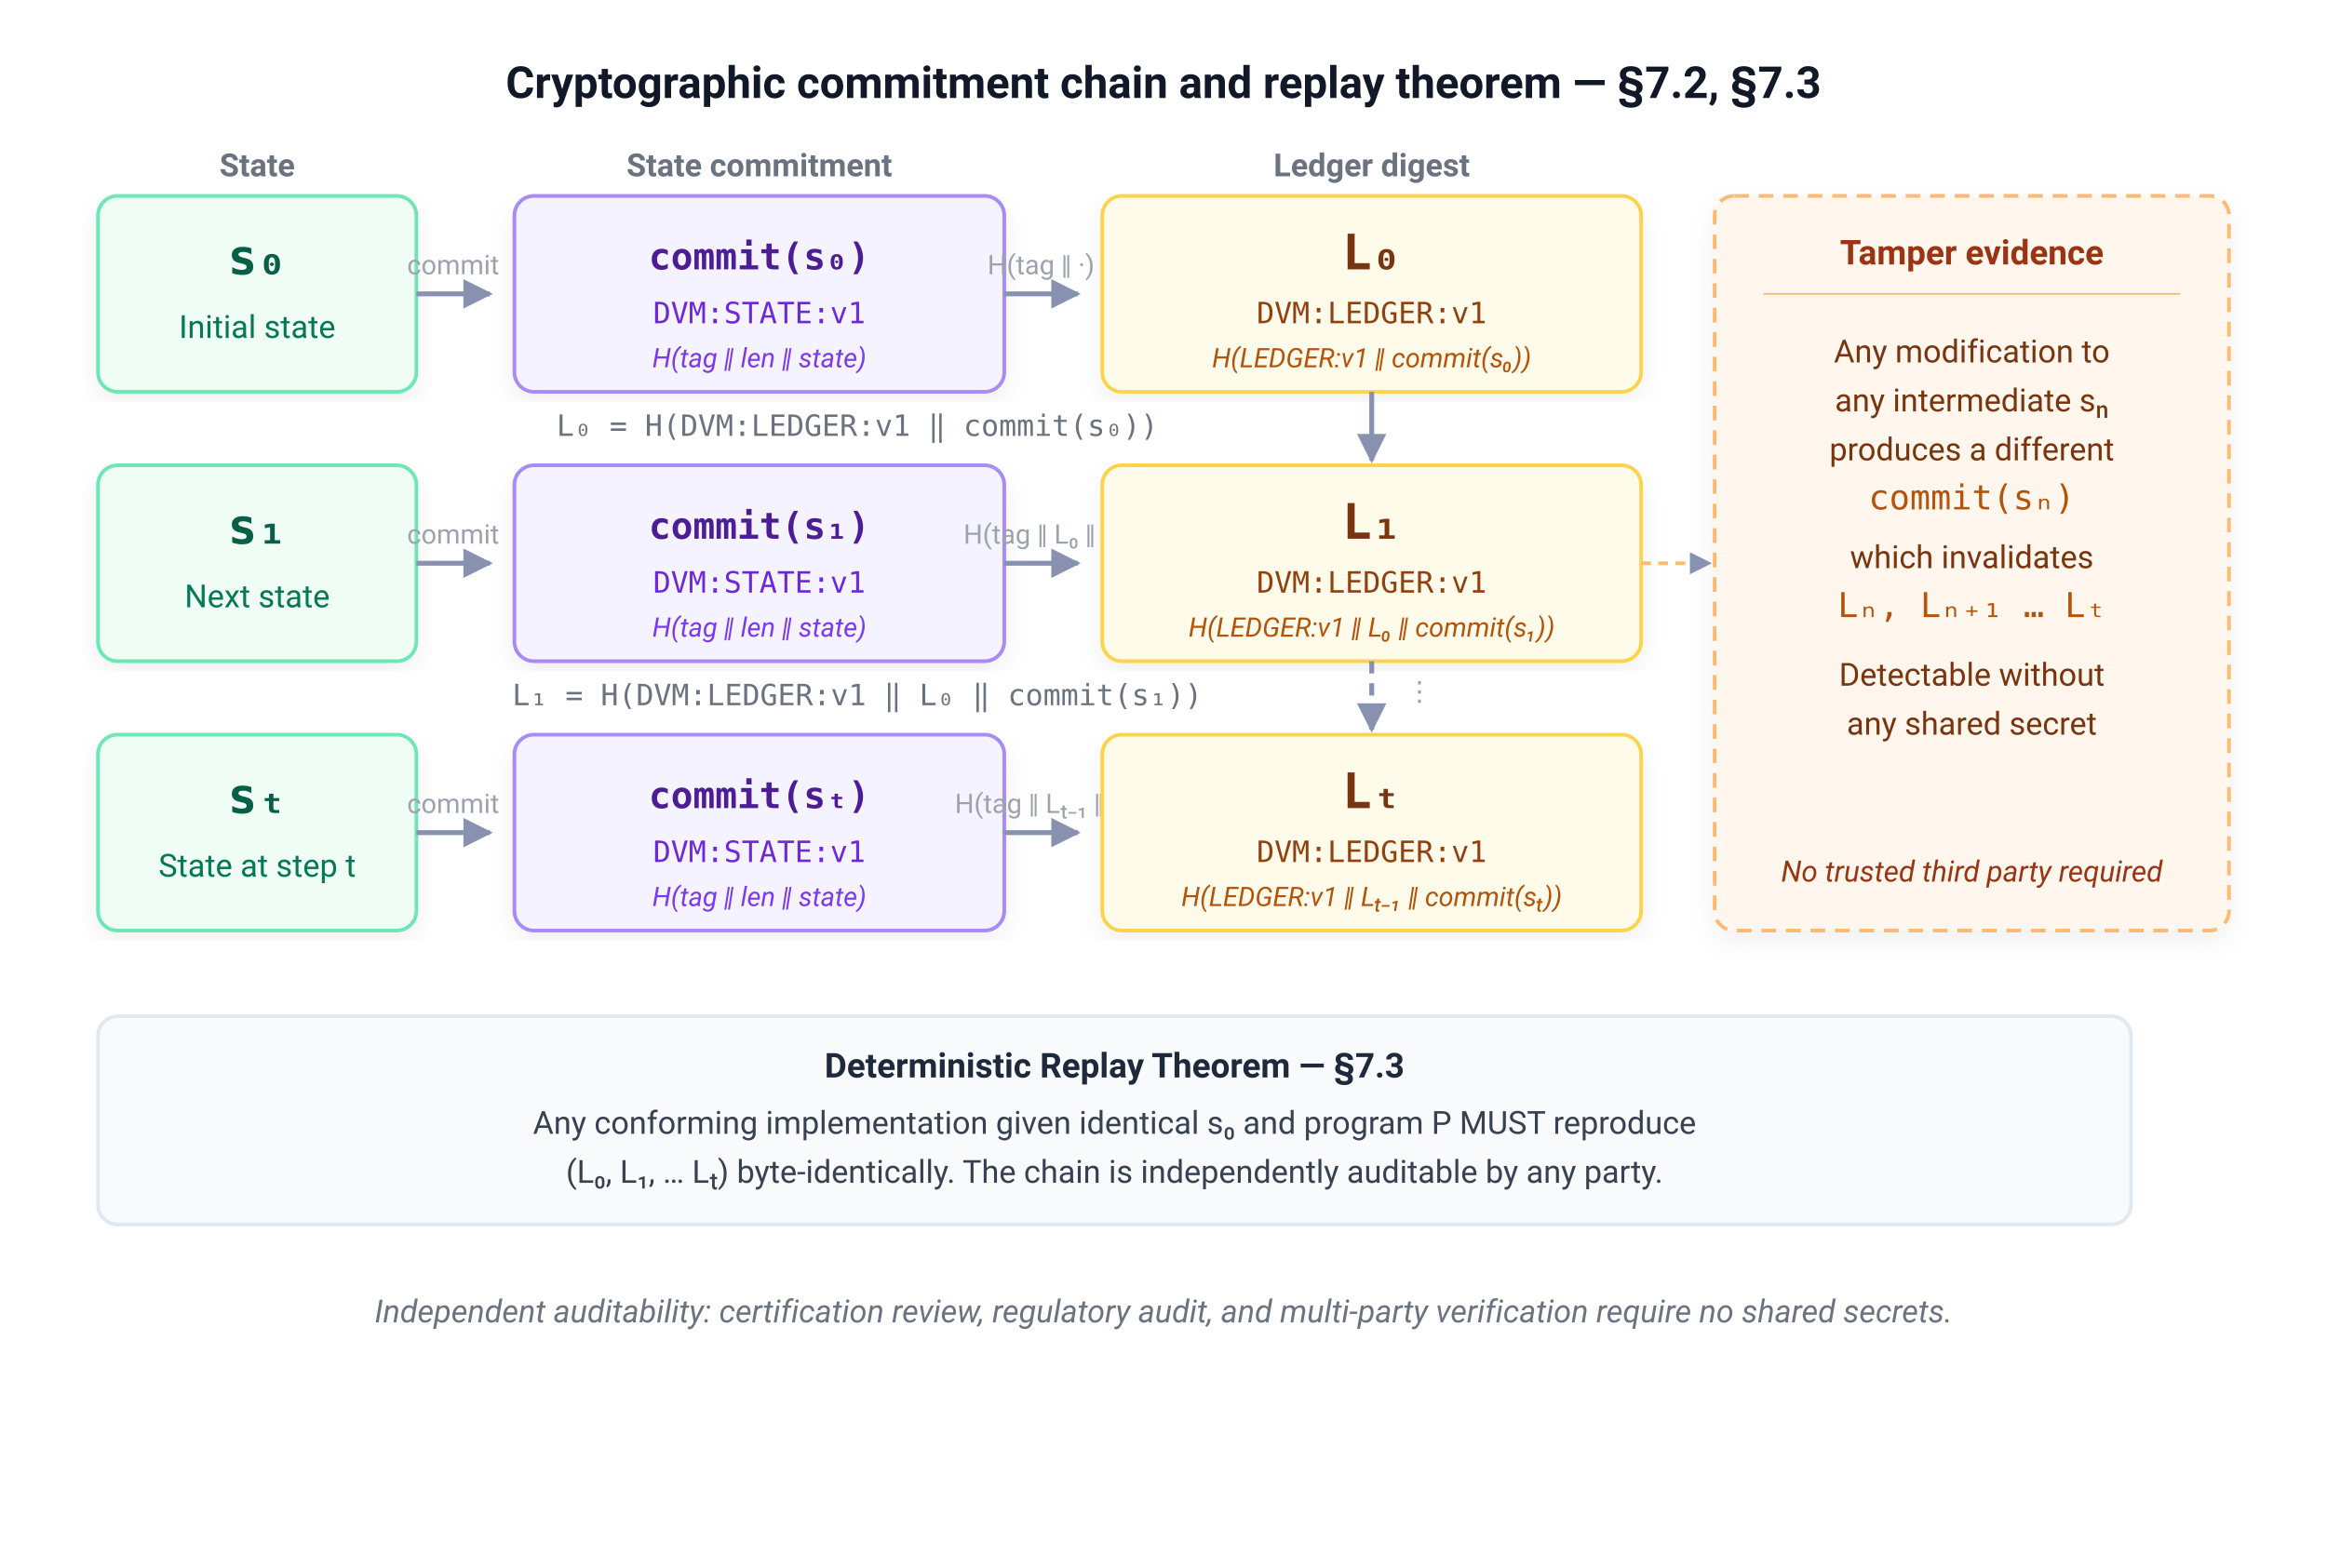
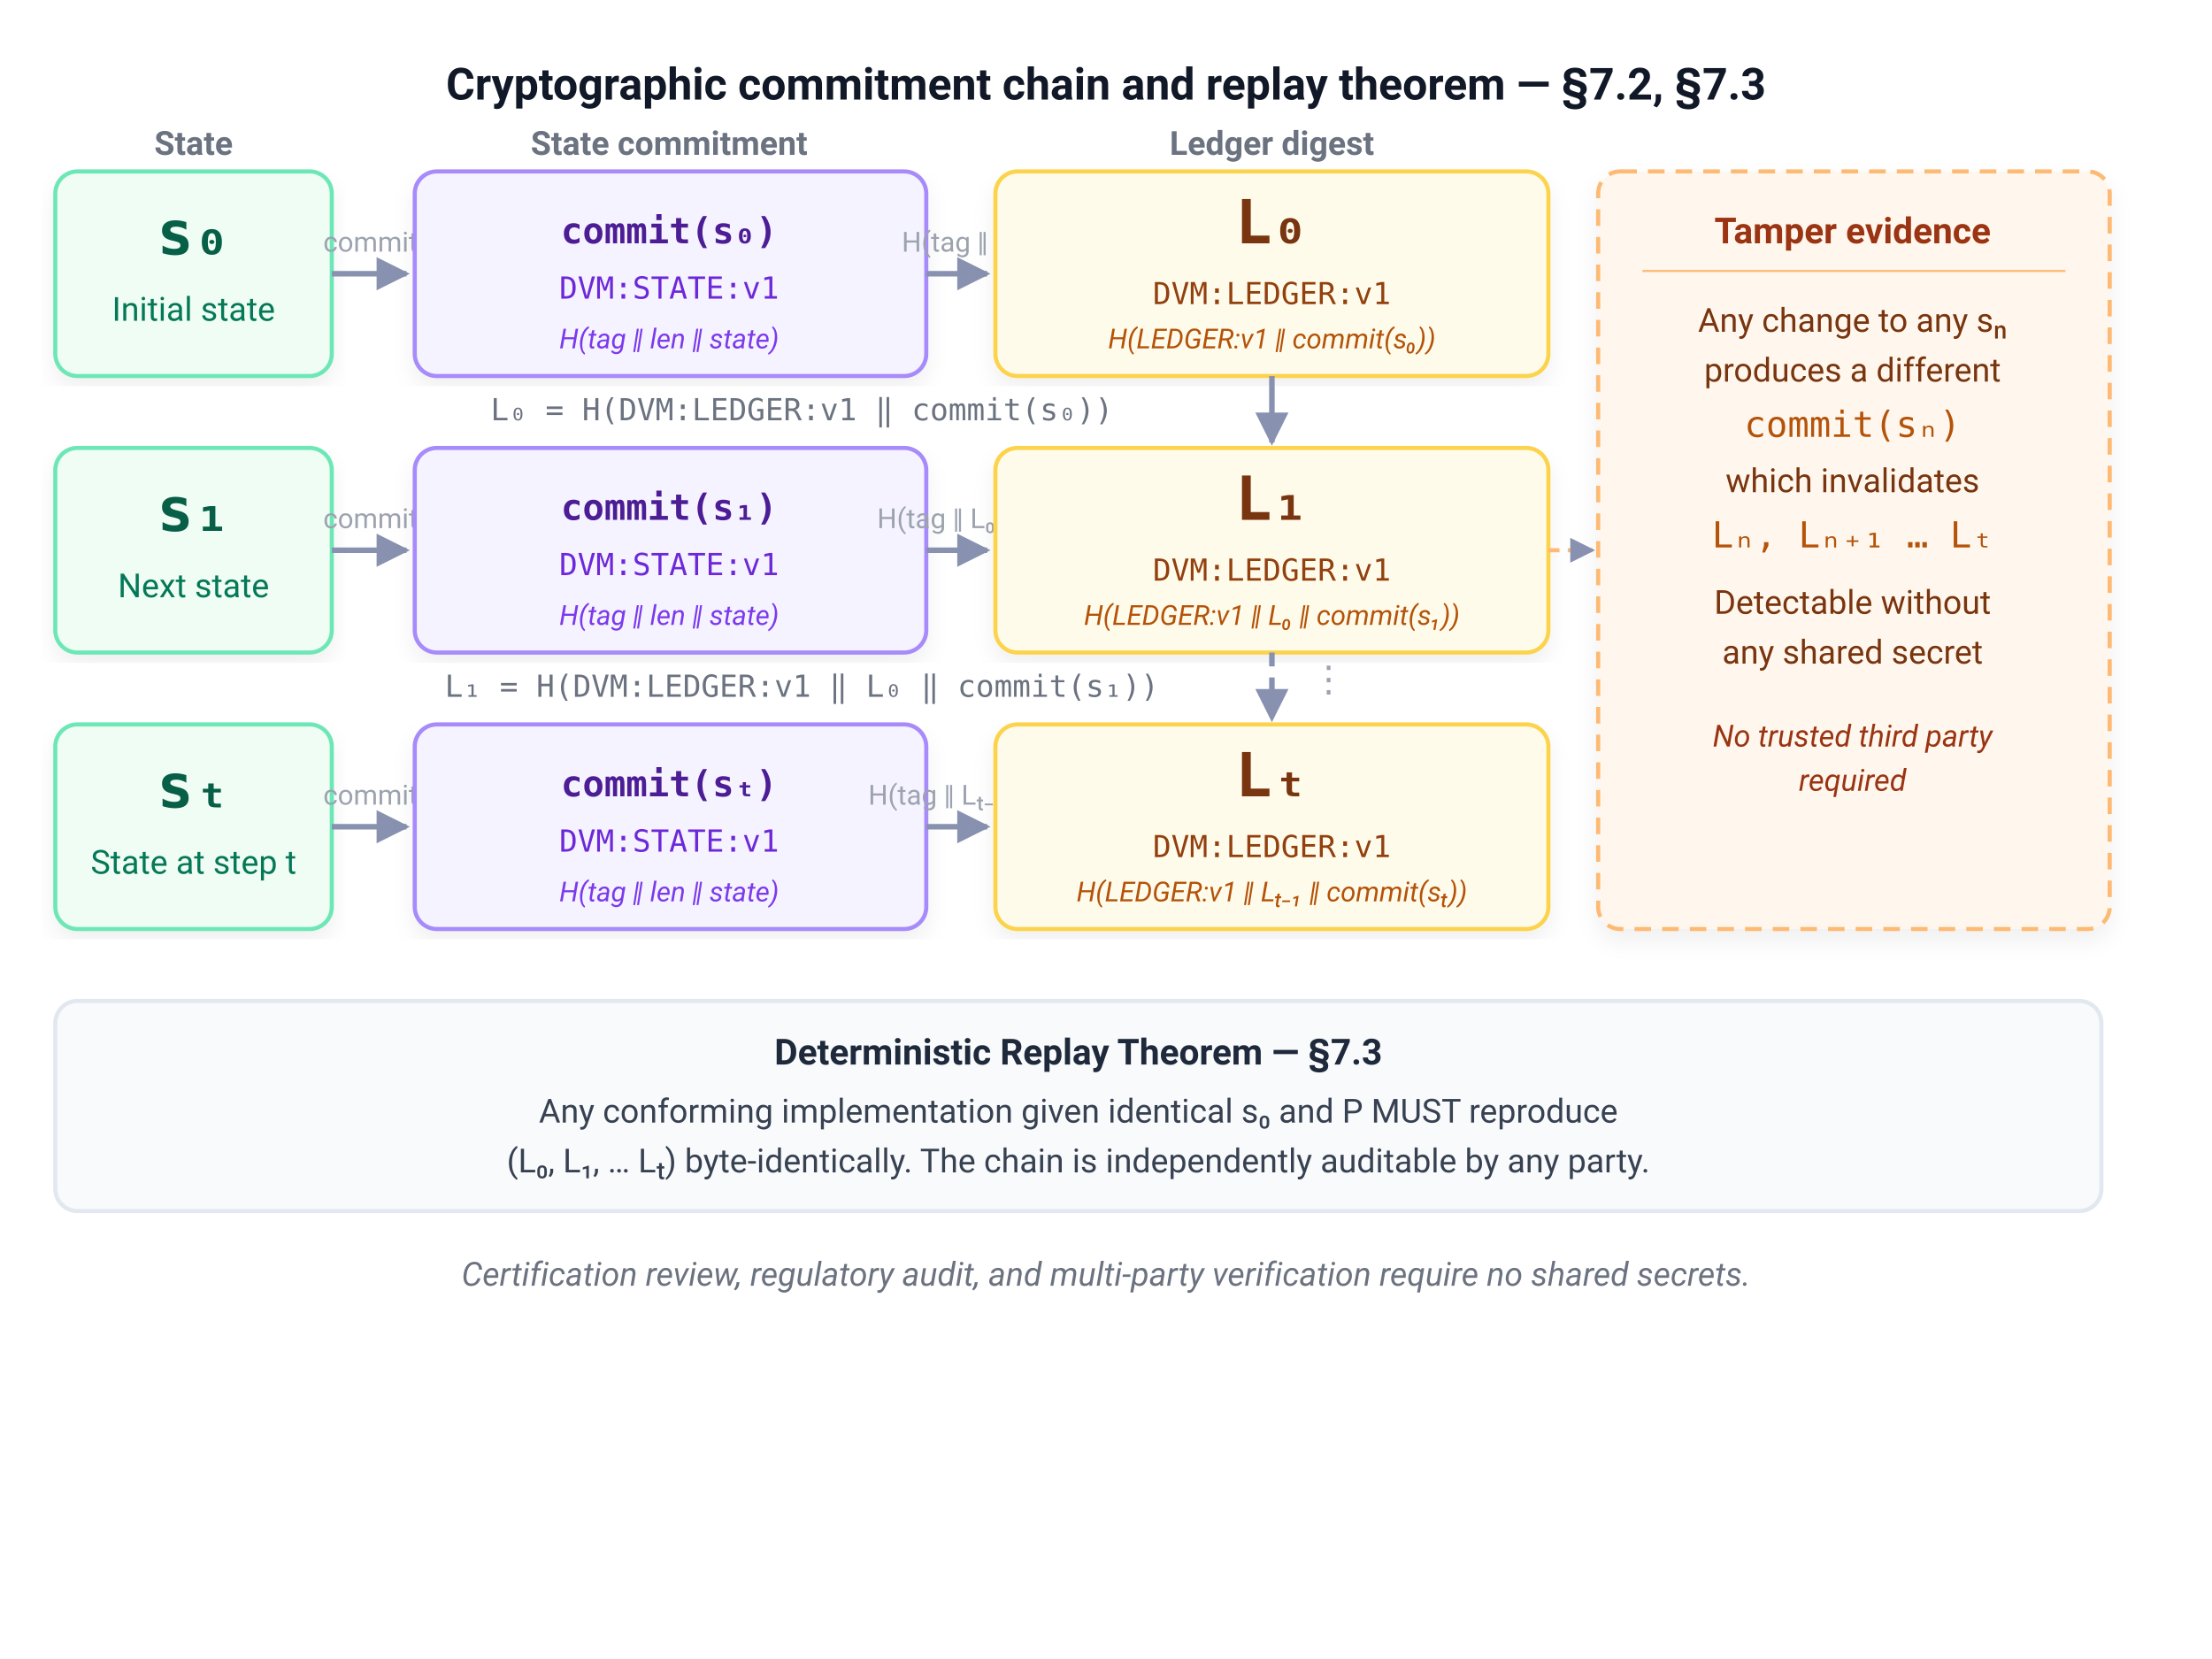
- <svg xmlns="http://www.w3.org/2000/svg" viewBox="0 0 950 640" width="100%" style="background-color: #ffffff; font-family: system-ui, -apple-system, 'Segoe UI', Roboto, Helvetica, Arial, sans-serif;">
+ <svg xmlns="http://www.w3.org/2000/svg" viewBox="0 0 800 600" width="100%" style="background-color: #ffffff; font-family: system-ui, -apple-system, 'Segoe UI', Roboto, Helvetica, Arial, sans-serif;">
  <defs>
    <marker id="arrow" viewBox="0 0 10 10" refX="9" refY="5" markerWidth="6" markerHeight="6" orient="auto">
      <path d="M 0 0 L 10 5 L 0 10 z" fill="#8892B0" />
    </marker>
-     <marker id="arrow-down" viewBox="0 0 10 10" refX="5" refY="9" markerWidth="6" markerHeight="6" orient="auto">
-       <path d="M 0 0 L 10 5 L 0 10 z" fill="#8892B0" />
-     </marker>
    <filter id="shadow" x="-5%" y="-5%" width="110%" height="110%">
-       <feDropShadow dx="0" dy="4" stdDeviation="5" flood-color="#000000" flood-opacity="0.06" />
+       <feDropShadow dx="0" dy="4" stdDeviation="4" flood-color="#000000" flood-opacity="0.06" />
    </filter>
  </defs>
-   <text x="475" y="40" font-size="18" font-weight="600" text-anchor="middle" fill="#111827">Cryptographic commitment chain and replay theorem — §7.2, §7.3</text>
-   <text x="105" y="72" font-size="13" font-weight="bold" text-anchor="middle" fill="#6B7280">State</text>
-   <text x="310" y="72" font-size="13" font-weight="bold" text-anchor="middle" fill="#6B7280">State commitment</text>
-   <text x="560" y="72" font-size="13" font-weight="bold" text-anchor="middle" fill="#6B7280">Ledger digest</text>
-   <g transform="translate(40, 80)">
-     <rect width="130" height="80" rx="8" fill="#F0FDF4" stroke="#6EE7B7" stroke-width="1.5" filter="url(#shadow)" />
-     <text x="65" y="32" font-size="20" font-family="monospace" font-weight="bold" text-anchor="middle" fill="#065F46">s₀</text>
-     <text x="65" y="58" font-size="13" text-anchor="middle" fill="#047857">Initial state</text>
+   <text x="400" y="36" font-size="16" font-weight="600" text-anchor="middle" fill="#111827">Cryptographic commitment chain and replay theorem — §7.2, §7.3</text>
+   <text x="70" y="56" font-size="12" font-weight="bold" text-anchor="middle" fill="#6B7280">State</text>
+   <text x="242" y="56" font-size="12" font-weight="bold" text-anchor="middle" fill="#6B7280">State commitment</text>
+   <text x="460" y="56" font-size="12" font-weight="bold" text-anchor="middle" fill="#6B7280">Ledger digest</text>
+   <g transform="translate(20, 62)">
+     <rect width="100" height="74" rx="8" fill="#F0FDF4" stroke="#6EE7B7" stroke-width="1.5" filter="url(#shadow)" />
+     <text x="50" y="30" font-size="22" font-family="monospace" font-weight="bold" text-anchor="middle" fill="#065F46">s₀</text>
+     <text x="50" y="54" font-size="12" text-anchor="middle" fill="#047857">Initial state</text>
  </g>
-   <path d="M 170 120 L 200 120" stroke="#8892B0" stroke-width="2" marker-end="url(#arrow)" />
-   <text x="185" y="112" font-size="11" text-anchor="middle" fill="#9CA3AF">commit</text>
-   <g transform="translate(210, 80)">
-     <rect width="200" height="80" rx="8" fill="#F5F3FF" stroke="#A78BFA" stroke-width="1.5" filter="url(#shadow)" />
-     <text x="100" y="30" font-size="15" font-family="monospace" font-weight="bold" text-anchor="middle" fill="#4C1D95">commit(s₀)</text>
-     <text x="100" y="52" font-size="12" font-family="monospace" text-anchor="middle" fill="#6D28D9">DVM:STATE:v1</text>
-     <text x="100" y="70" font-size="11" font-style="italic" text-anchor="middle" fill="#7C3AED">H(tag ‖ len ‖ state)</text>
+   <path d="M 120 99 L 147 99" stroke="#8892B0" stroke-width="2" marker-end="url(#arrow)" />
+   <text x="134" y="91" font-size="10" text-anchor="middle" fill="#9CA3AF">commit</text>
+   <g transform="translate(150, 62)">
+     <rect width="185" height="74" rx="8" fill="#F5F3FF" stroke="#A78BFA" stroke-width="1.5" filter="url(#shadow)" />
+     <text x="92" y="26" font-size="13" font-family="monospace" font-weight="bold" text-anchor="middle" fill="#4C1D95">commit(s₀)</text>
+     <text x="92" y="46" font-size="11" font-family="monospace" text-anchor="middle" fill="#6D28D9">DVM:STATE:v1</text>
+     <text x="92" y="64" font-size="10" font-style="italic" text-anchor="middle" fill="#7C3AED">H(tag ‖ len ‖ state)</text>
  </g>
-   <path d="M 410 120 L 440 120" stroke="#8892B0" stroke-width="2" marker-end="url(#arrow)" />
-   <text x="425" y="112" font-size="11" text-anchor="middle" fill="#9CA3AF">H(tag ‖ ·)</text>
-   <g transform="translate(450, 80)">
-     <rect width="220" height="80" rx="8" fill="#FFFBEB" stroke="#FCD34D" stroke-width="1.5" filter="url(#shadow)" />
-     <text x="110" y="30" font-size="20" font-family="monospace" font-weight="bold" text-anchor="middle" fill="#78350F">L₀</text>
-     <text x="110" y="52" font-size="12" font-family="monospace" text-anchor="middle" fill="#92400E">DVM:LEDGER:v1</text>
-     <text x="110" y="70" font-size="11" font-style="italic" text-anchor="middle" fill="#B45309">H(LEDGER:v1 ‖ commit(s₀))</text>
+   <path d="M 335 99 L 357 99" stroke="#8892B0" stroke-width="2" marker-end="url(#arrow)" />
+   <text x="346" y="91" font-size="10" text-anchor="middle" fill="#9CA3AF">H(tag ‖ ·)</text>
+   <g transform="translate(360, 62)">
+     <rect width="200" height="74" rx="8" fill="#FFFBEB" stroke="#FCD34D" stroke-width="1.5" filter="url(#shadow)" />
+     <text x="100" y="26" font-size="22" font-family="monospace" font-weight="bold" text-anchor="middle" fill="#78350F">L₀</text>
+     <text x="100" y="48" font-size="11" font-family="monospace" text-anchor="middle" fill="#92400E">DVM:LEDGER:v1</text>
+     <text x="100" y="64" font-size="10" font-style="italic" text-anchor="middle" fill="#B45309">H(LEDGER:v1 ‖ commit(s₀))</text>
  </g>
-   <text x="350" y="178" font-size="12" font-family="monospace" text-anchor="middle" fill="#6B7280">L₀ = H(DVM:LEDGER:v1 ‖ commit(s₀))</text>
-   <path d="M 560 160 L 560 188" stroke="#8892B0" stroke-width="2" marker-end="url(#arrow)" />
-   <g transform="translate(40, 190)">
-     <rect width="130" height="80" rx="8" fill="#F0FDF4" stroke="#6EE7B7" stroke-width="1.5" filter="url(#shadow)" />
-     <text x="65" y="32" font-size="20" font-family="monospace" font-weight="bold" text-anchor="middle" fill="#065F46">s₁</text>
-     <text x="65" y="58" font-size="13" text-anchor="middle" fill="#047857">Next state</text>
+   <text x="290" y="152" font-size="11" font-family="monospace" text-anchor="middle" fill="#6B7280">L₀ = H(DVM:LEDGER:v1 ‖ commit(s₀))</text>
+   <path d="M 460 136 L 460 160" stroke="#8892B0" stroke-width="2" marker-end="url(#arrow)" />
+   <g transform="translate(20, 162)">
+     <rect width="100" height="74" rx="8" fill="#F0FDF4" stroke="#6EE7B7" stroke-width="1.5" filter="url(#shadow)" />
+     <text x="50" y="30" font-size="22" font-family="monospace" font-weight="bold" text-anchor="middle" fill="#065F46">s₁</text>
+     <text x="50" y="54" font-size="12" text-anchor="middle" fill="#047857">Next state</text>
  </g>
-   <path d="M 170 230 L 200 230" stroke="#8892B0" stroke-width="2" marker-end="url(#arrow)" />
-   <text x="185" y="222" font-size="11" text-anchor="middle" fill="#9CA3AF">commit</text>
-   <g transform="translate(210, 190)">
-     <rect width="200" height="80" rx="8" fill="#F5F3FF" stroke="#A78BFA" stroke-width="1.5" filter="url(#shadow)" />
-     <text x="100" y="30" font-size="15" font-family="monospace" font-weight="bold" text-anchor="middle" fill="#4C1D95">commit(s₁)</text>
-     <text x="100" y="52" font-size="12" font-family="monospace" text-anchor="middle" fill="#6D28D9">DVM:STATE:v1</text>
-     <text x="100" y="70" font-size="11" font-style="italic" text-anchor="middle" fill="#7C3AED">H(tag ‖ len ‖ state)</text>
+   <path d="M 120 199 L 147 199" stroke="#8892B0" stroke-width="2" marker-end="url(#arrow)" />
+   <text x="134" y="191" font-size="10" text-anchor="middle" fill="#9CA3AF">commit</text>
+   <g transform="translate(150, 162)">
+     <rect width="185" height="74" rx="8" fill="#F5F3FF" stroke="#A78BFA" stroke-width="1.5" filter="url(#shadow)" />
+     <text x="92" y="26" font-size="13" font-family="monospace" font-weight="bold" text-anchor="middle" fill="#4C1D95">commit(s₁)</text>
+     <text x="92" y="46" font-size="11" font-family="monospace" text-anchor="middle" fill="#6D28D9">DVM:STATE:v1</text>
+     <text x="92" y="64" font-size="10" font-style="italic" text-anchor="middle" fill="#7C3AED">H(tag ‖ len ‖ state)</text>
  </g>
-   <path d="M 410 230 L 440 230" stroke="#8892B0" stroke-width="2" marker-end="url(#arrow)" />
-   <text x="425" y="222" font-size="11" text-anchor="middle" fill="#9CA3AF">H(tag ‖ L₀ ‖ ·)</text>
-   <g transform="translate(450, 190)">
-     <rect width="220" height="80" rx="8" fill="#FFFBEB" stroke="#FCD34D" stroke-width="1.5" filter="url(#shadow)" />
-     <text x="110" y="30" font-size="20" font-family="monospace" font-weight="bold" text-anchor="middle" fill="#78350F">L₁</text>
-     <text x="110" y="52" font-size="12" font-family="monospace" text-anchor="middle" fill="#92400E">DVM:LEDGER:v1</text>
-     <text x="110" y="70" font-size="11" font-style="italic" text-anchor="middle" fill="#B45309">H(LEDGER:v1 ‖ L₀ ‖ commit(s₁))</text>
+   <path d="M 335 199 L 357 199" stroke="#8892B0" stroke-width="2" marker-end="url(#arrow)" />
+   <text x="346" y="191" font-size="10" text-anchor="middle" fill="#9CA3AF">H(tag ‖ L₀ ‖ ·)</text>
+   <g transform="translate(360, 162)">
+     <rect width="200" height="74" rx="8" fill="#FFFBEB" stroke="#FCD34D" stroke-width="1.5" filter="url(#shadow)" />
+     <text x="100" y="26" font-size="22" font-family="monospace" font-weight="bold" text-anchor="middle" fill="#78350F">L₁</text>
+     <text x="100" y="48" font-size="11" font-family="monospace" text-anchor="middle" fill="#92400E">DVM:LEDGER:v1</text>
+     <text x="100" y="64" font-size="10" font-style="italic" text-anchor="middle" fill="#B45309">H(LEDGER:v1 ‖ L₀ ‖ commit(s₁))</text>
  </g>
-   <text x="350" y="288" font-size="12" font-family="monospace" text-anchor="middle" fill="#6B7280">L₁ = H(DVM:LEDGER:v1 ‖ L₀ ‖ commit(s₁))</text>
-   <path d="M 560 270 L 560 298" stroke="#8892B0" stroke-width="2" stroke-dasharray="5 4" marker-end="url(#arrow)" />
-   <text x="574" y="286" font-size="11" fill="#9CA3AF">⋮</text>
-   <g transform="translate(40, 300)">
-     <rect width="130" height="80" rx="8" fill="#F0FDF4" stroke="#6EE7B7" stroke-width="1.5" filter="url(#shadow)" />
-     <text x="65" y="32" font-size="20" font-family="monospace" font-weight="bold" text-anchor="middle" fill="#065F46">sₜ</text>
-     <text x="65" y="58" font-size="13" text-anchor="middle" fill="#047857">State at step t</text>
+   <text x="290" y="252" font-size="11" font-family="monospace" text-anchor="middle" fill="#6B7280">L₁ = H(DVM:LEDGER:v1 ‖ L₀ ‖ commit(s₁))</text>
+   <path d="M 460 236 L 460 260" stroke="#8892B0" stroke-width="2" stroke-dasharray="5 4" marker-end="url(#arrow)" />
+   <text x="474" y="250" font-size="13" fill="#9CA3AF">⋮</text>
+   <g transform="translate(20, 262)">
+     <rect width="100" height="74" rx="8" fill="#F0FDF4" stroke="#6EE7B7" stroke-width="1.5" filter="url(#shadow)" />
+     <text x="50" y="30" font-size="22" font-family="monospace" font-weight="bold" text-anchor="middle" fill="#065F46">sₜ</text>
+     <text x="50" y="54" font-size="12" text-anchor="middle" fill="#047857">State at step t</text>
  </g>
-   <path d="M 170 340 L 200 340" stroke="#8892B0" stroke-width="2" marker-end="url(#arrow)" />
-   <text x="185" y="332" font-size="11" text-anchor="middle" fill="#9CA3AF">commit</text>
-   <g transform="translate(210, 300)">
-     <rect width="200" height="80" rx="8" fill="#F5F3FF" stroke="#A78BFA" stroke-width="1.5" filter="url(#shadow)" />
-     <text x="100" y="30" font-size="15" font-family="monospace" font-weight="bold" text-anchor="middle" fill="#4C1D95">commit(sₜ)</text>
-     <text x="100" y="52" font-size="12" font-family="monospace" text-anchor="middle" fill="#6D28D9">DVM:STATE:v1</text>
-     <text x="100" y="70" font-size="11" font-style="italic" text-anchor="middle" fill="#7C3AED">H(tag ‖ len ‖ state)</text>
+   <path d="M 120 299 L 147 299" stroke="#8892B0" stroke-width="2" marker-end="url(#arrow)" />
+   <text x="134" y="291" font-size="10" text-anchor="middle" fill="#9CA3AF">commit</text>
+   <g transform="translate(150, 262)">
+     <rect width="185" height="74" rx="8" fill="#F5F3FF" stroke="#A78BFA" stroke-width="1.5" filter="url(#shadow)" />
+     <text x="92" y="26" font-size="13" font-family="monospace" font-weight="bold" text-anchor="middle" fill="#4C1D95">commit(sₜ)</text>
+     <text x="92" y="46" font-size="11" font-family="monospace" text-anchor="middle" fill="#6D28D9">DVM:STATE:v1</text>
+     <text x="92" y="64" font-size="10" font-style="italic" text-anchor="middle" fill="#7C3AED">H(tag ‖ len ‖ state)</text>
  </g>
-   <path d="M 410 340 L 440 340" stroke="#8892B0" stroke-width="2" marker-end="url(#arrow)" />
-   <text x="425" y="332" font-size="11" text-anchor="middle" fill="#9CA3AF">H(tag ‖ Lₜ₋₁ ‖ ·)</text>
-   <g transform="translate(450, 300)">
-     <rect width="220" height="80" rx="8" fill="#FFFBEB" stroke="#FCD34D" stroke-width="1.5" filter="url(#shadow)" />
-     <text x="110" y="30" font-size="20" font-family="monospace" font-weight="bold" text-anchor="middle" fill="#78350F">Lₜ</text>
-     <text x="110" y="52" font-size="12" font-family="monospace" text-anchor="middle" fill="#92400E">DVM:LEDGER:v1</text>
-     <text x="110" y="70" font-size="11" font-style="italic" text-anchor="middle" fill="#B45309">H(LEDGER:v1 ‖ Lₜ₋₁ ‖ commit(sₜ))</text>
+   <path d="M 335 299 L 357 299" stroke="#8892B0" stroke-width="2" marker-end="url(#arrow)" />
+   <text x="346" y="291" font-size="10" text-anchor="middle" fill="#9CA3AF">H(tag ‖ Lₜ₋₁ ‖ ·)</text>
+   <g transform="translate(360, 262)">
+     <rect width="200" height="74" rx="8" fill="#FFFBEB" stroke="#FCD34D" stroke-width="1.5" filter="url(#shadow)" />
+     <text x="100" y="26" font-size="22" font-family="monospace" font-weight="bold" text-anchor="middle" fill="#78350F">Lₜ</text>
+     <text x="100" y="48" font-size="11" font-family="monospace" text-anchor="middle" fill="#92400E">DVM:LEDGER:v1</text>
+     <text x="100" y="64" font-size="10" font-style="italic" text-anchor="middle" fill="#B45309">H(LEDGER:v1 ‖ Lₜ₋₁ ‖ commit(sₜ))</text>
  </g>
-   <rect x="700" y="80" width="210" height="300" rx="8" fill="#FFF7ED" stroke="#FDBA74" stroke-width="1.5" stroke-dasharray="6 4" filter="url(#shadow)" />
-   <text x="805" y="108" font-size="14" font-weight="bold" text-anchor="middle" fill="#9A3412">Tamper evidence</text>
-   <line x1="720" y1="120" x2="890" y2="120" stroke="#FDBA74" stroke-width="0.75" />
-   <text x="805" y="148" font-size="13" text-anchor="middle" fill="#78350F">Any modification to</text>
-   <text x="805" y="168" font-size="13" text-anchor="middle" fill="#78350F">any intermediate sₙ</text>
-   <text x="805" y="188" font-size="13" text-anchor="middle" fill="#78350F">produces a different</text>
-   <text x="805" y="208" font-size="14" font-family="monospace" text-anchor="middle" fill="#B45309">commit(sₙ)</text>
-   <text x="805" y="232" font-size="13" text-anchor="middle" fill="#78350F">which invalidates</text>
-   <text x="805" y="252" font-size="14" font-family="monospace" text-anchor="middle" fill="#B45309">Lₙ, Lₙ₊₁ … Lₜ</text>
-   <text x="805" y="280" font-size="13" text-anchor="middle" fill="#78350F">Detectable without</text>
-   <text x="805" y="300" font-size="13" text-anchor="middle" fill="#78350F">any shared secret</text>
-   <text x="805" y="360" font-size="12" font-style="italic" text-anchor="middle" fill="#9A3412">No trusted third party required</text>
-   <path d="M 670 230 L 698 230" stroke="#FDBA74" stroke-width="1.5" stroke-dasharray="4 3" marker-end="url(#arrow)" />
-   <rect x="40" y="415" width="830" height="85" rx="8" fill="#F8FAFC" stroke="#E2E8F0" stroke-width="1.5" />
-   <text x="455" y="440" font-size="14" font-weight="bold" text-anchor="middle" fill="#1E293B">Deterministic Replay Theorem — §7.3</text>
-   <text x="455" y="463" font-size="13" text-anchor="middle" fill="#374151">Any conforming implementation given identical s₀ and program P MUST reproduce</text>
-   <text x="455" y="483" font-size="13" text-anchor="middle" fill="#374151">(L₀, L₁, … Lₜ) byte-identically. The chain is independently auditable by any party.</text>
-   <text x="475" y="540" font-size="13" font-style="italic" text-anchor="middle" fill="#6B7280">Independent auditability: certification review, regulatory audit, and multi-party verification require no shared secrets.</text>
+   <rect x="578" y="62" width="185" height="274" rx="8" fill="#FFF7ED" stroke="#FDBA74" stroke-width="1.5" stroke-dasharray="6 4" filter="url(#shadow)" />
+   <text x="670" y="88" font-size="13" font-weight="bold" text-anchor="middle" fill="#9A3412">Tamper evidence</text>
+   <line x1="594" y1="98" x2="747" y2="98" stroke="#FDBA74" stroke-width="0.75" />
+   <text x="670" y="120" font-size="12" text-anchor="middle" fill="#78350F">Any change to any sₙ</text>
+   <text x="670" y="138" font-size="12" text-anchor="middle" fill="#78350F">produces a different</text>
+   <text x="670" y="158" font-size="13" font-family="monospace" text-anchor="middle" fill="#B45309">commit(sₙ)</text>
+   <text x="670" y="178" font-size="12" text-anchor="middle" fill="#78350F">which invalidates</text>
+   <text x="670" y="198" font-size="13" font-family="monospace" text-anchor="middle" fill="#B45309">Lₙ, Lₙ₊₁ … Lₜ</text>
+   <text x="670" y="222" font-size="12" text-anchor="middle" fill="#78350F">Detectable without</text>
+   <text x="670" y="240" font-size="12" text-anchor="middle" fill="#78350F">any shared secret</text>
+   <text x="670" y="270" font-size="11" font-style="italic" text-anchor="middle" fill="#9A3412">No trusted third party</text>
+   <text x="670" y="286" font-size="11" font-style="italic" text-anchor="middle" fill="#9A3412">required</text>
+   <path d="M 560 199 L 576 199" stroke="#FDBA74" stroke-width="1.5" stroke-dasharray="4 3" marker-end="url(#arrow)" />
+   <rect x="20" y="362" width="740" height="76" rx="8" fill="#F8FAFC" stroke="#E2E8F0" stroke-width="1.5" />
+   <text x="390" y="385" font-size="13" font-weight="bold" text-anchor="middle" fill="#1E293B">Deterministic Replay Theorem — §7.3</text>
+   <text x="390" y="406" font-size="12" text-anchor="middle" fill="#374151">Any conforming implementation given identical s₀ and P MUST reproduce</text>
+   <text x="390" y="424" font-size="12" text-anchor="middle" fill="#374151">(L₀, L₁, … Lₜ) byte-identically. The chain is independently auditable by any party.</text>
+   <text x="400" y="465" font-size="12" font-style="italic" text-anchor="middle" fill="#6B7280">Certification review, regulatory audit, and multi-party verification require no shared secrets.</text>
</svg>
